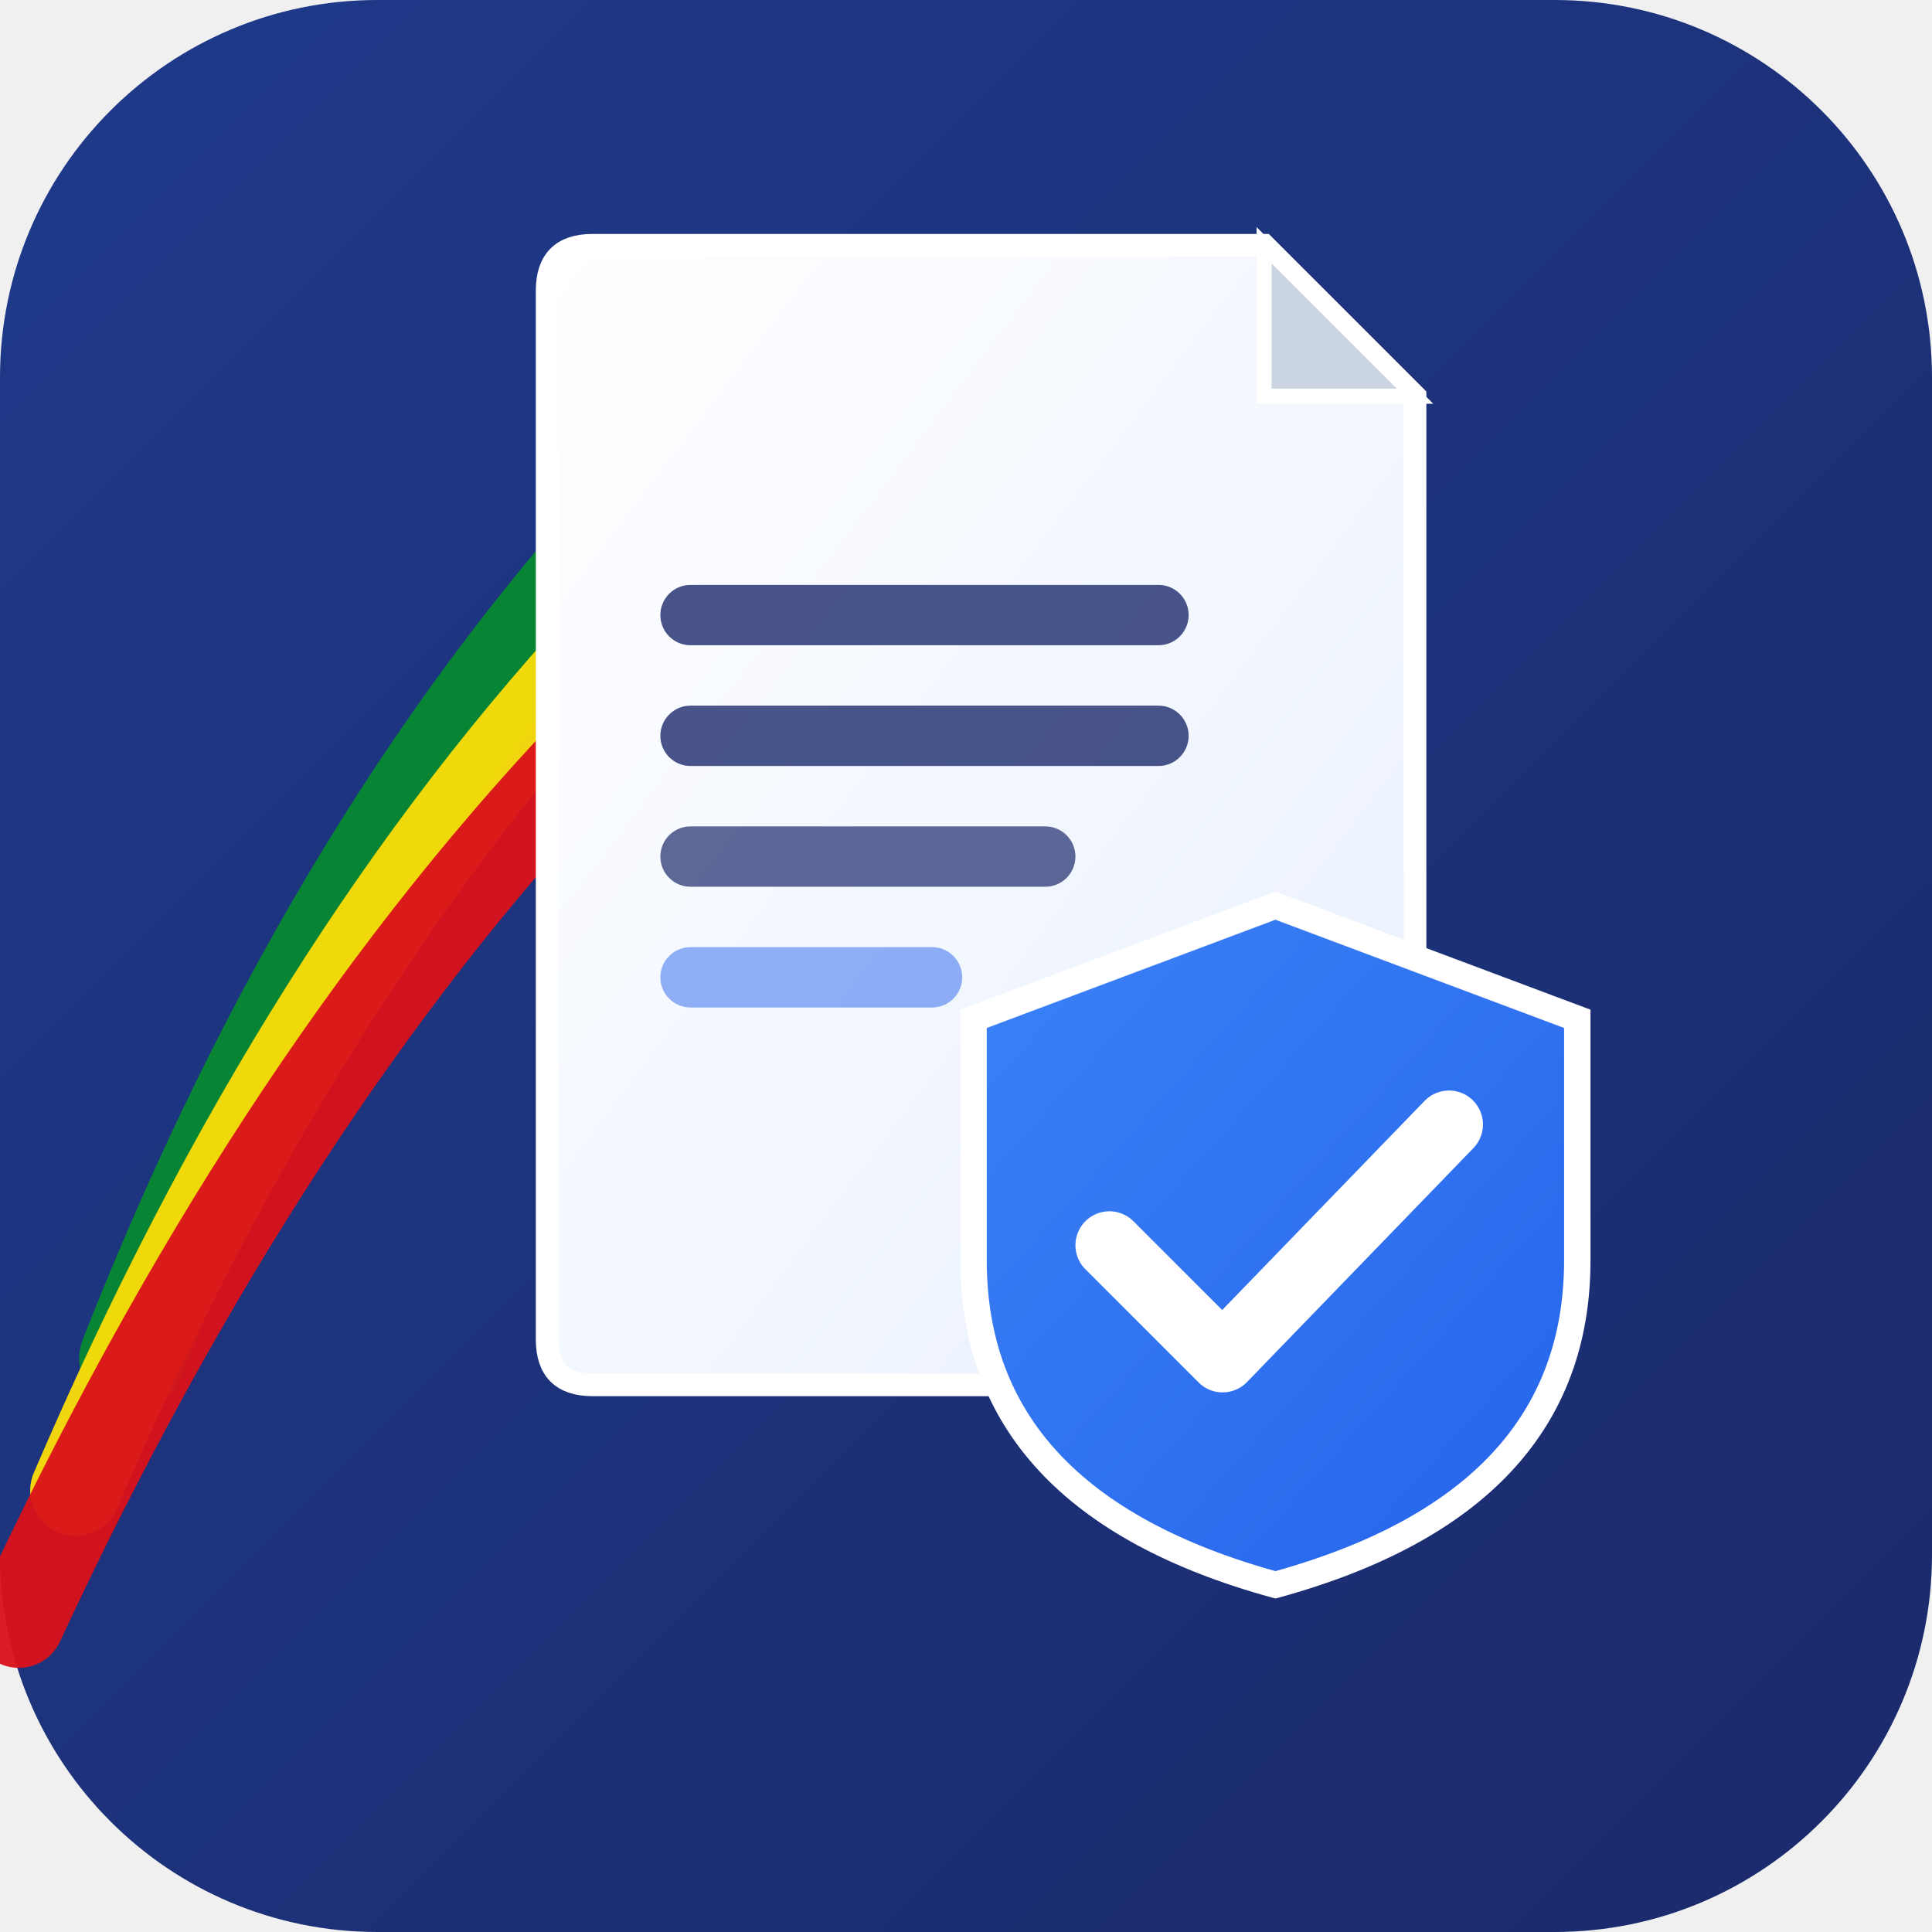
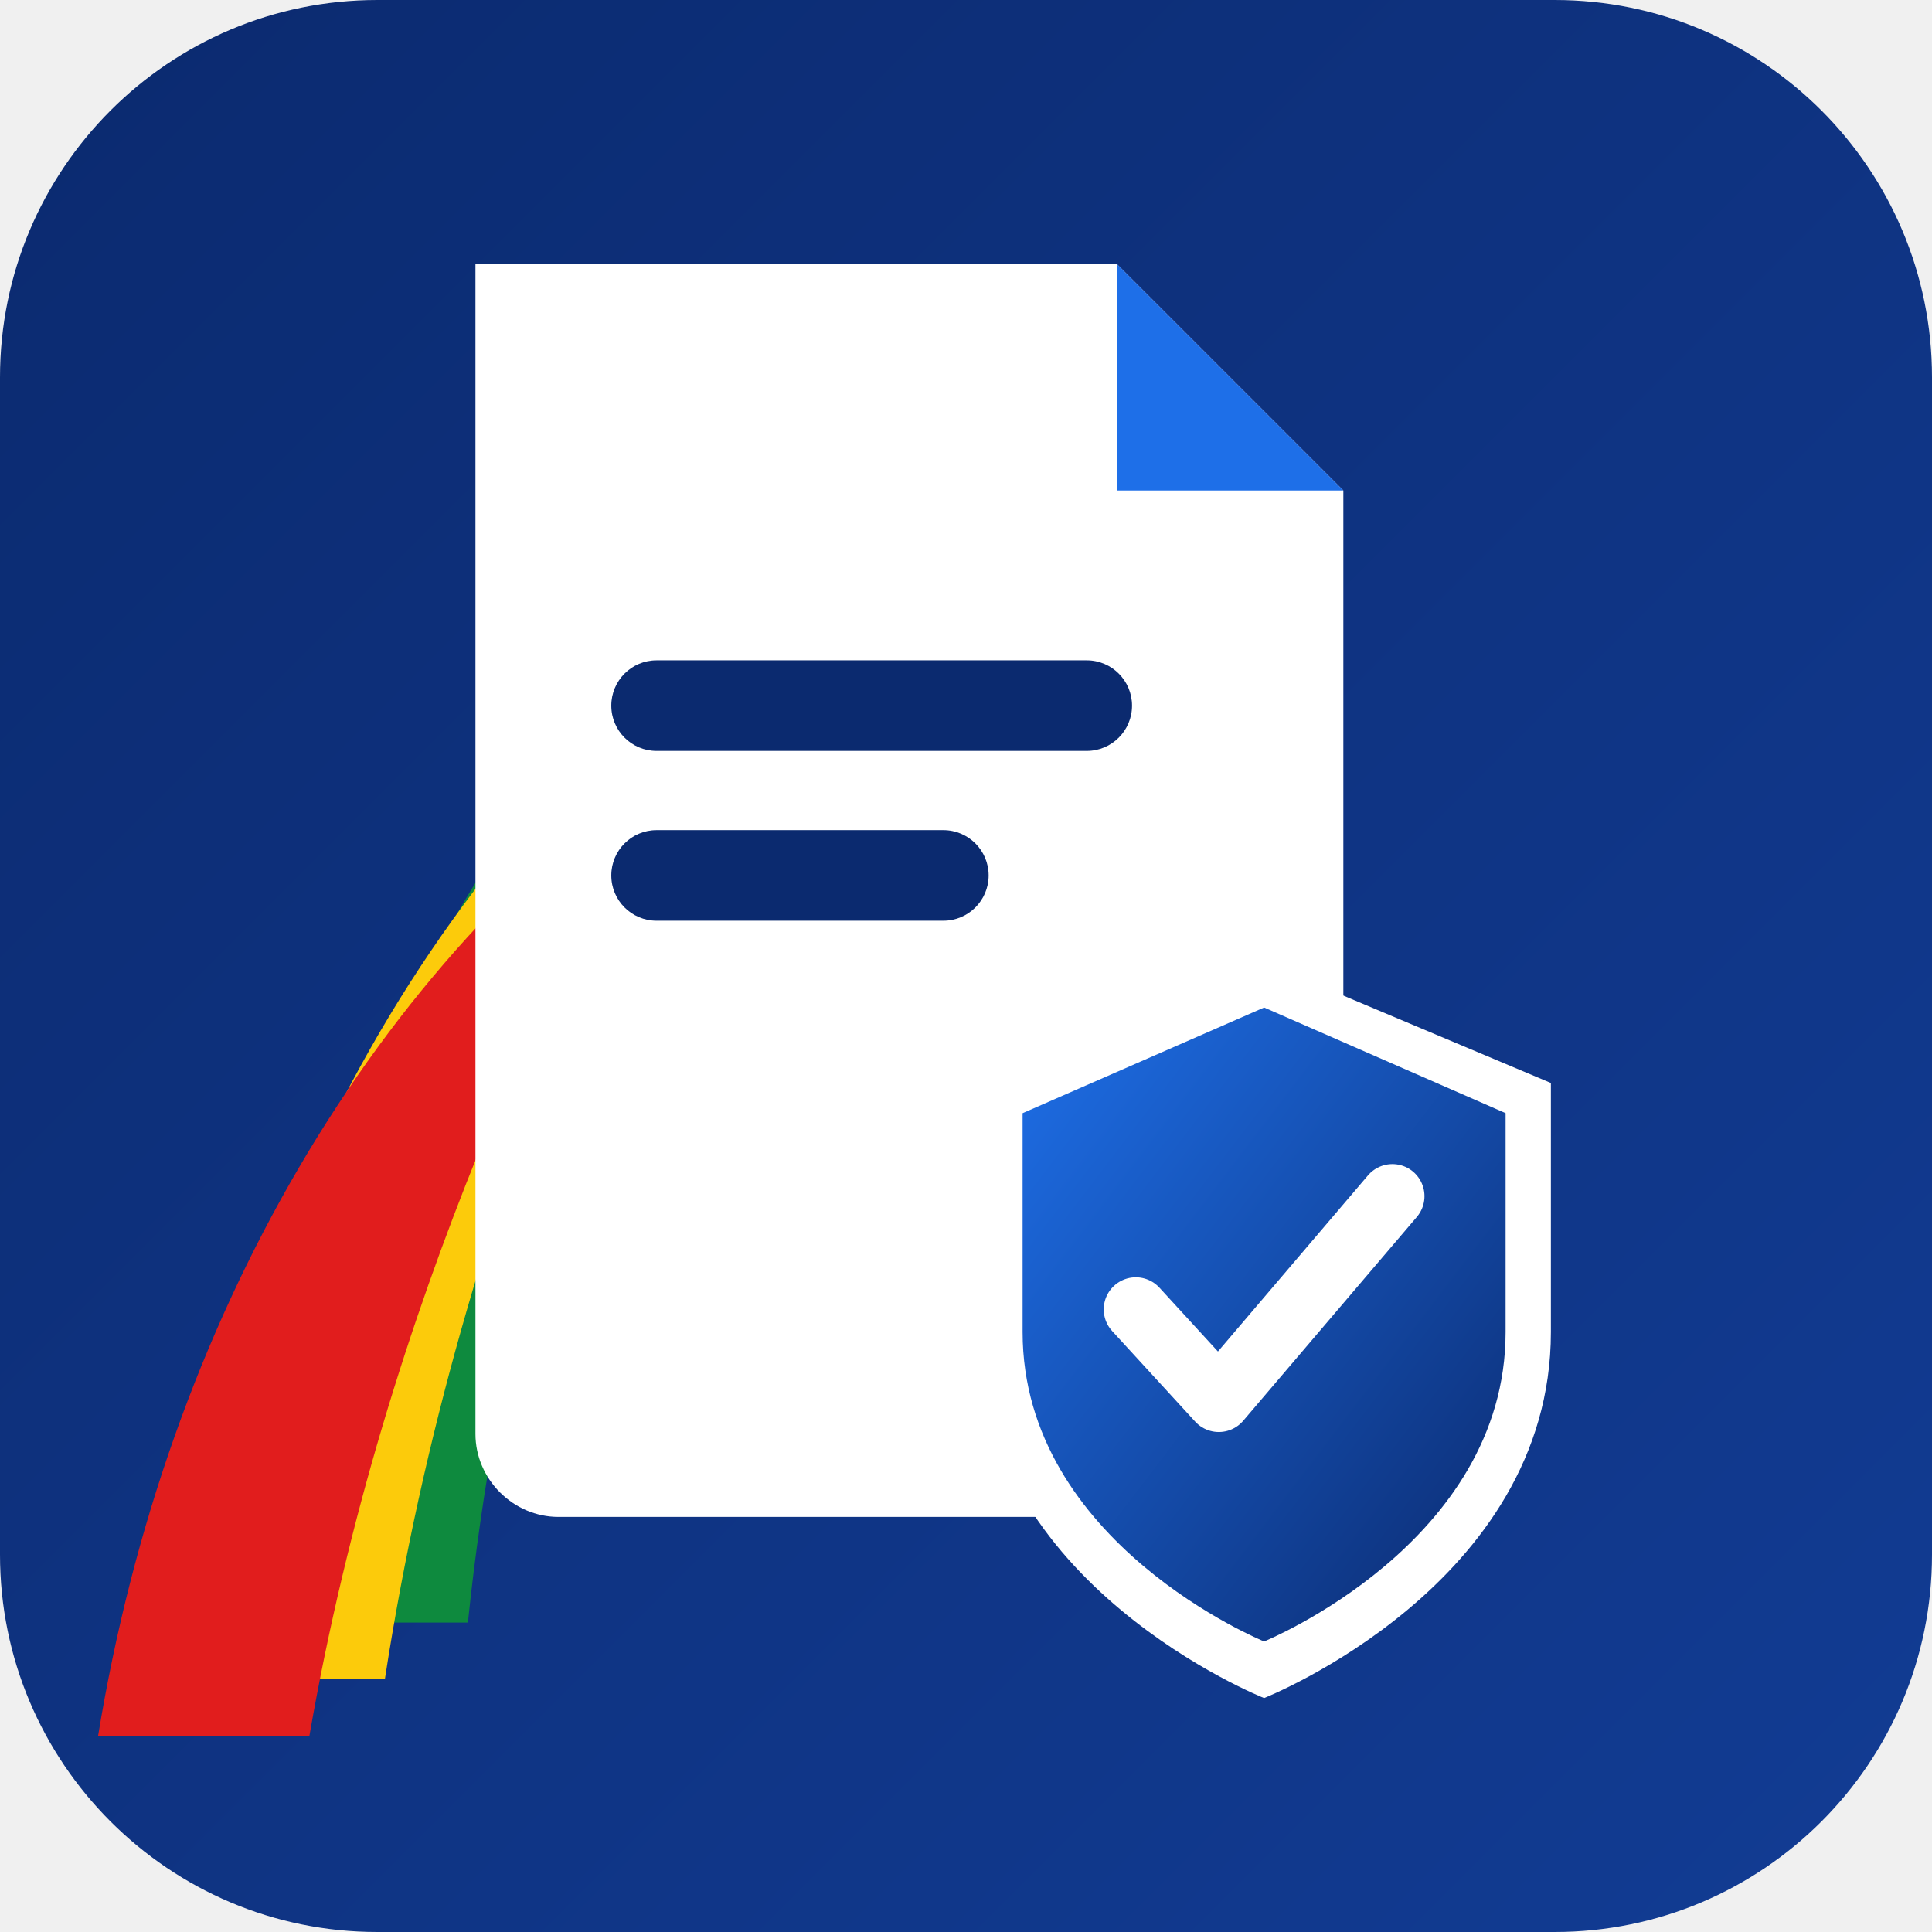
- <svg xmlns="http://www.w3.org/2000/svg" viewBox="0 0 512 512" width="512" height="512" role="img" aria-label="EthioClear favicon">
+ <svg xmlns="http://www.w3.org/2000/svg" viewBox="0 0 512 512" width="512" height="512" role="img" aria-label="EthioClear Favicon">
  <defs>
-     <linearGradient id="bgGrad" x1="0%" y1="0%" x2="100%" y2="100%">
-       <stop offset="0%" style="stop-color:#1E3A8A;stop-opacity:1" />
-       <stop offset="100%" style="stop-color:#1B2A6B;stop-opacity:1" />
+     <linearGradient id="favTileGrad" x1="0%" y1="0%" x2="100%" y2="100%">
+       <stop offset="0%" stop-color="#0B2A6F" />
+       <stop offset="100%" stop-color="#123C94" />
    </linearGradient>
-     <linearGradient id="shieldFav" x1="0%" y1="0%" x2="100%" y2="100%">
-       <stop offset="0%" style="stop-color:#3B82F6;stop-opacity:1" />
-       <stop offset="100%" style="stop-color:#2563EB;stop-opacity:1" />
-     </linearGradient>
-     <linearGradient id="docFav" x1="0%" y1="0%" x2="100%" y2="100%">
-       <stop offset="0%" style="stop-color:#FFFFFF;stop-opacity:1" />
-       <stop offset="100%" style="stop-color:#E8F0FE;stop-opacity:1" />
+     <linearGradient id="favShieldGrad" x1="0%" y1="0%" x2="100%" y2="100%">
+       <stop offset="0%" stop-color="#1E6FE8" />
+       <stop offset="100%" stop-color="#0B2A6F" />
    </linearGradient>
  </defs>
-   <rect x="0" y="0" width="512" height="512" rx="100" ry="100" fill="url(#bgGrad)" />
-   <path d="M 35,360 Q 90,220 175,130" stroke="#078930" stroke-width="28" fill="none" stroke-linecap="round" opacity="0.95" />
-   <path d="M 20,395 Q 80,255 165,165" stroke="#FCDD09" stroke-width="24" fill="none" stroke-linecap="round" opacity="0.95" />
-   <path d="M 5,430 Q 70,290 155,200" stroke="#DA121A" stroke-width="24" fill="none" stroke-linecap="round" opacity="0.95" />
-   <g transform="translate(145, 65)">
-     <path d="M 12,0 L 190,0 L 230,40 L 230,290 Q 230,302 218,302 L 12,302 Q 0,302 0,290 L 0,12 Q 0,0 12,0 Z" fill="url(#docFav)" stroke="white" stroke-width="6" />
-     <path d="M 190,0 L 230,40 L 190,40 Z" fill="#CBD5E1" stroke="white" stroke-width="4" />
-     <rect x="30" y="90" width="140" height="16" rx="8" fill="#1B2A6B" opacity="0.8" />
-     <rect x="30" y="122" width="140" height="16" rx="8" fill="#1B2A6B" opacity="0.8" />
-     <rect x="30" y="154" width="110" height="16" rx="8" fill="#1B2A6B" opacity="0.7" />
-     <rect x="30" y="186" width="80" height="16" rx="8" fill="#2563EB" opacity="0.5" />
-   </g>
-   <g transform="translate(258, 240)">
-     <path d="M 80,0 L 160,30 L 160,94 Q 160,158 80,180 Q 0,158 0,94 L 0,30 Z" fill="url(#shieldFav)" stroke="white" stroke-width="7" />
-     <polyline points="36,90 66,120 126,58" fill="none" stroke="white" stroke-width="18" stroke-linecap="round" stroke-linejoin="round" />
+   <rect x="0" y="0" width="512" height="512" rx="100" ry="100" fill="url(#favTileGrad)" />
+   <g transform="translate(14, 0)">
+     <path d="M 52 430 C 60 295 125 185 220 120 C 185 170 125 285 110 430 Z" fill="#0E8A3E" />
+     <path d="M 32 445 C 45 320 105 220 190 160 C 160 210 108 315 88 445 Z" fill="#FCCB0B" />
+     <path d="M 12 460 C 30 350 85 255 165 200 C 135 250 88 345 68 460 Z" fill="#E11D1D" />
+     <g transform="translate(112, 70)">
+       <path d="M 0 0 L 170 0 L 230 60 L 230 310 C 230 322 220 332 208 332 L 22 332 C 10 332 0 322 0 310 Z" fill="#FFFFFF" />
+       <path d="M 170 0 L 230 60 L 170 60 Z" fill="#1E6FE8" />
+       <rect x="36" y="105" width="138" height="24" rx="12" fill="#0B2A6F" />
+       <rect x="36" y="150" width="100" height="24" rx="12" fill="#0B2A6F" />
+     </g>
+     <g transform="translate(245, 255)">
+       <path d="M 76 0 L 152 32 L 152 98 C 152 165 76 195 76 195 C 76 195 0 165 0 98 L 0 32 Z" fill="#FFFFFF" />
+       <path d="M 76 12 L 140 40 L 140 98 C 140 154 76 180 76 180 C 76 180 12 154 12 98 L 12 40 Z" fill="url(#favShieldGrad)" />
+       <path d="M 42 92 L 64 116 L 110 62" fill="none" stroke="#FFFFFF" stroke-width="17" stroke-linecap="round" stroke-linejoin="round" />
+     </g>
  </g>
</svg>
